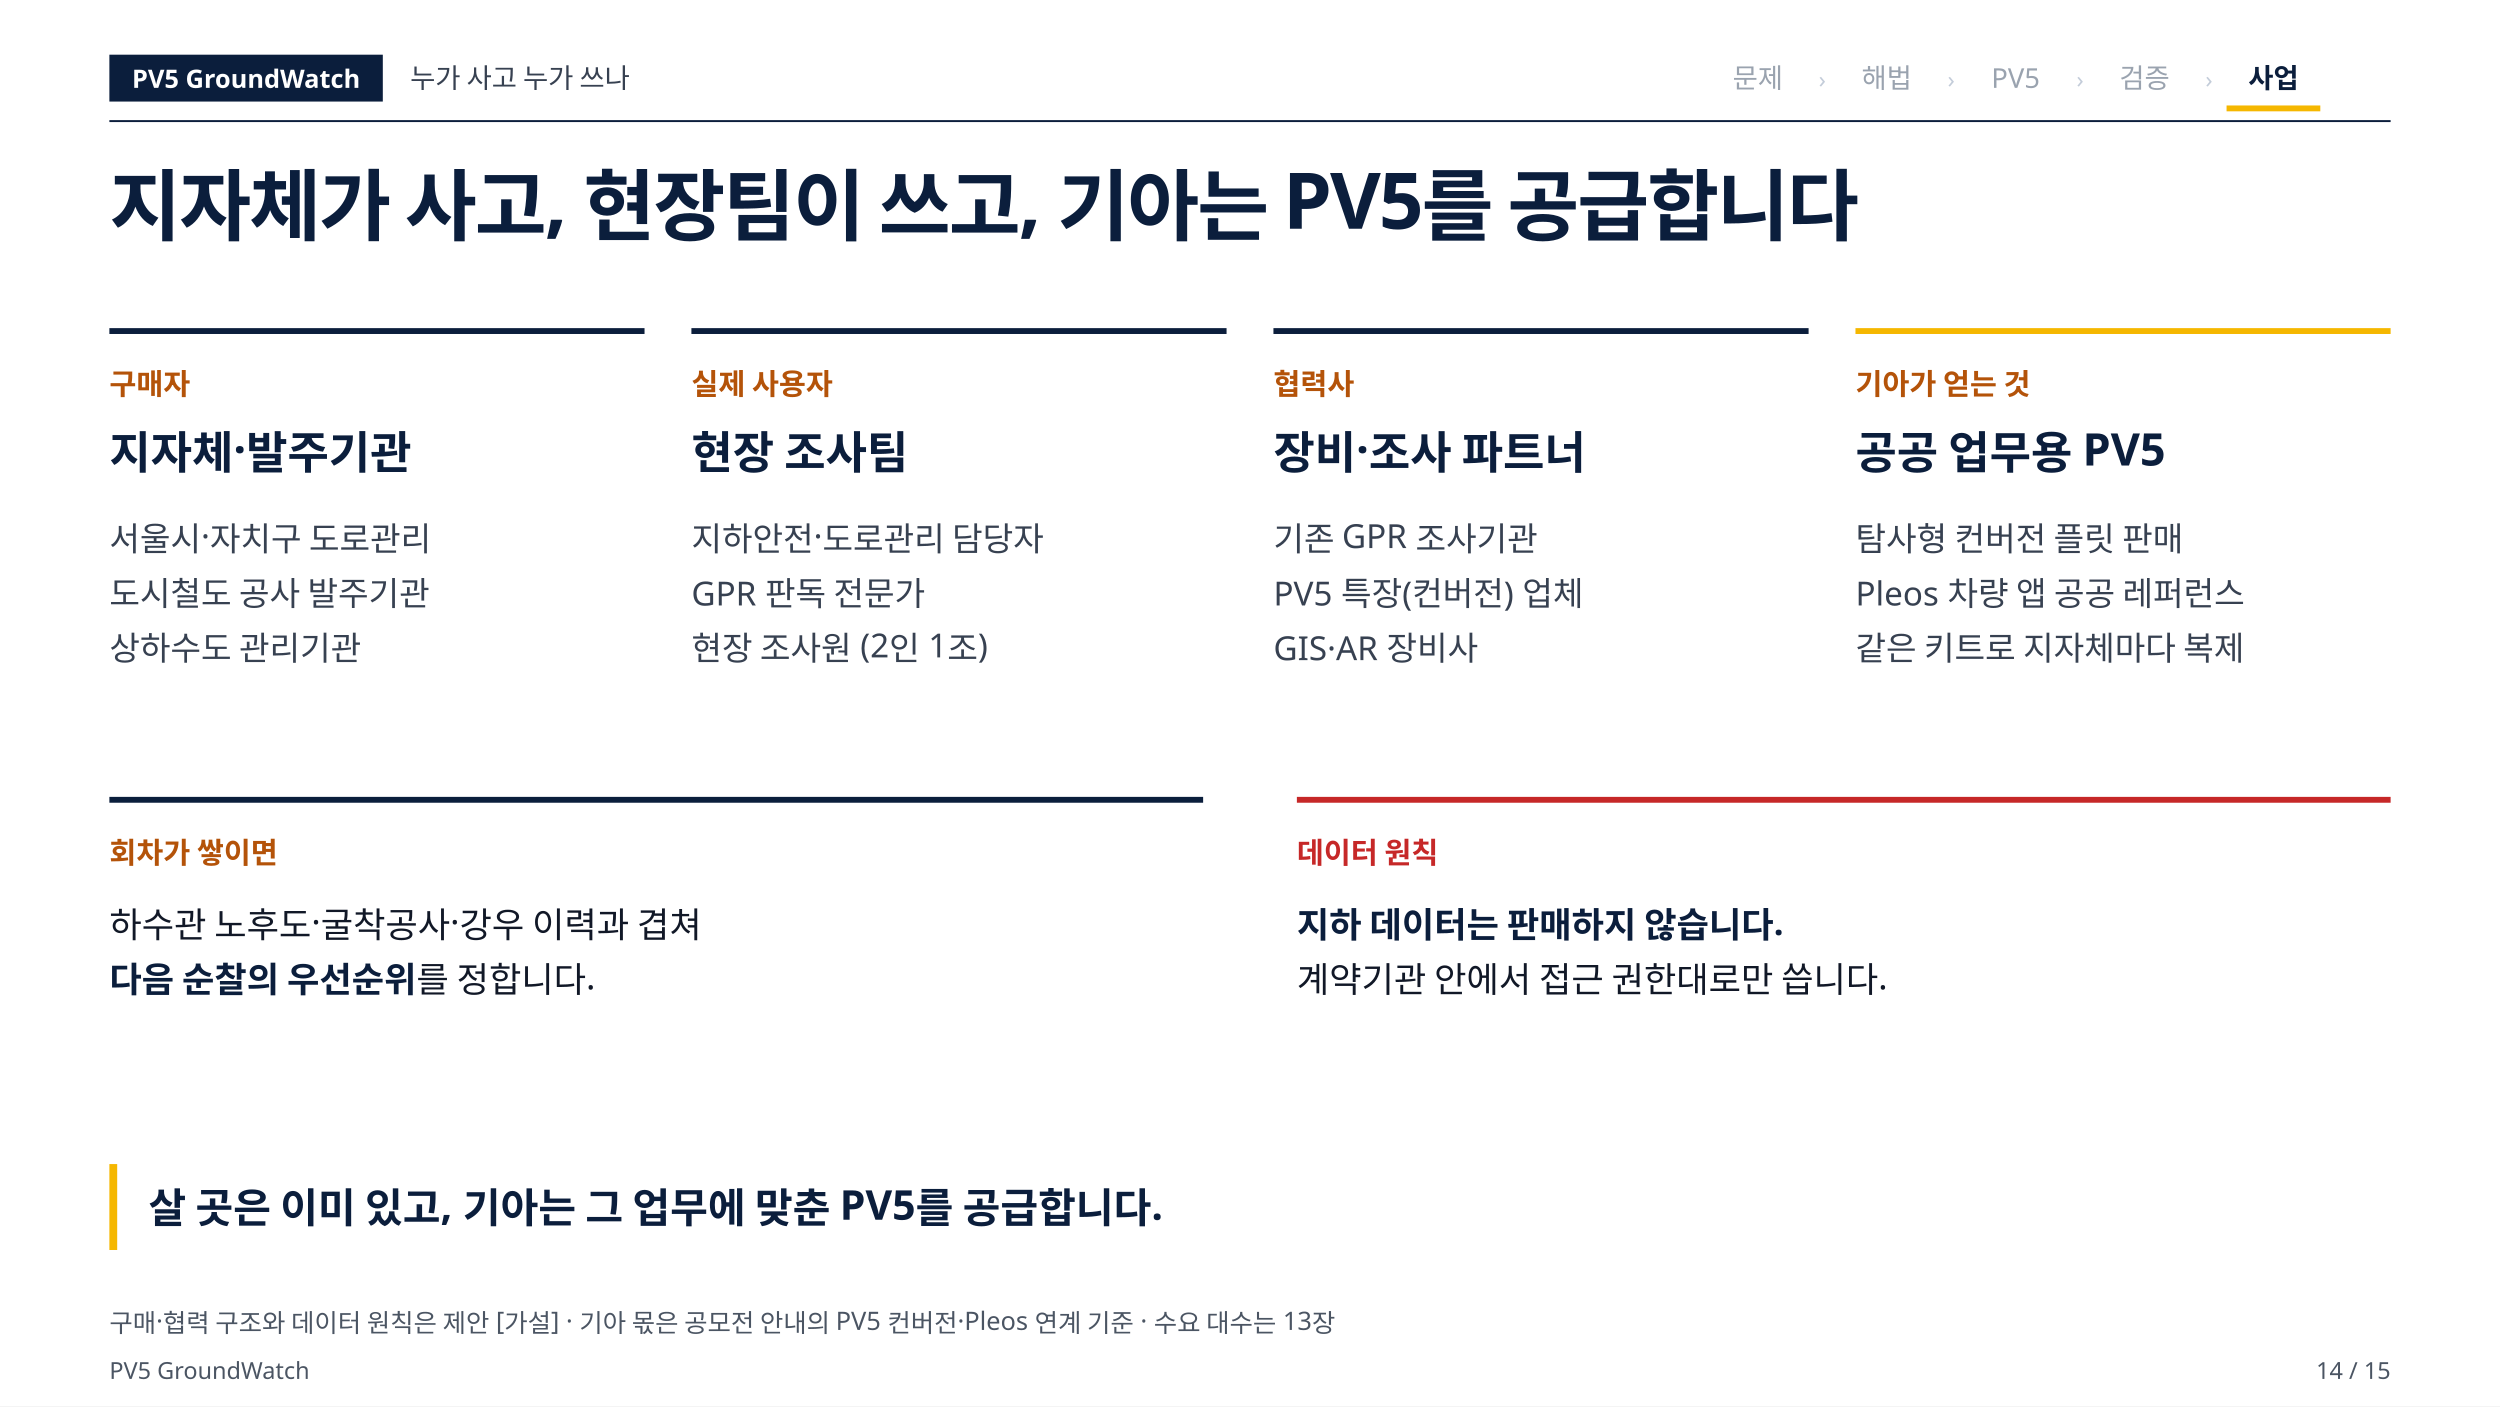
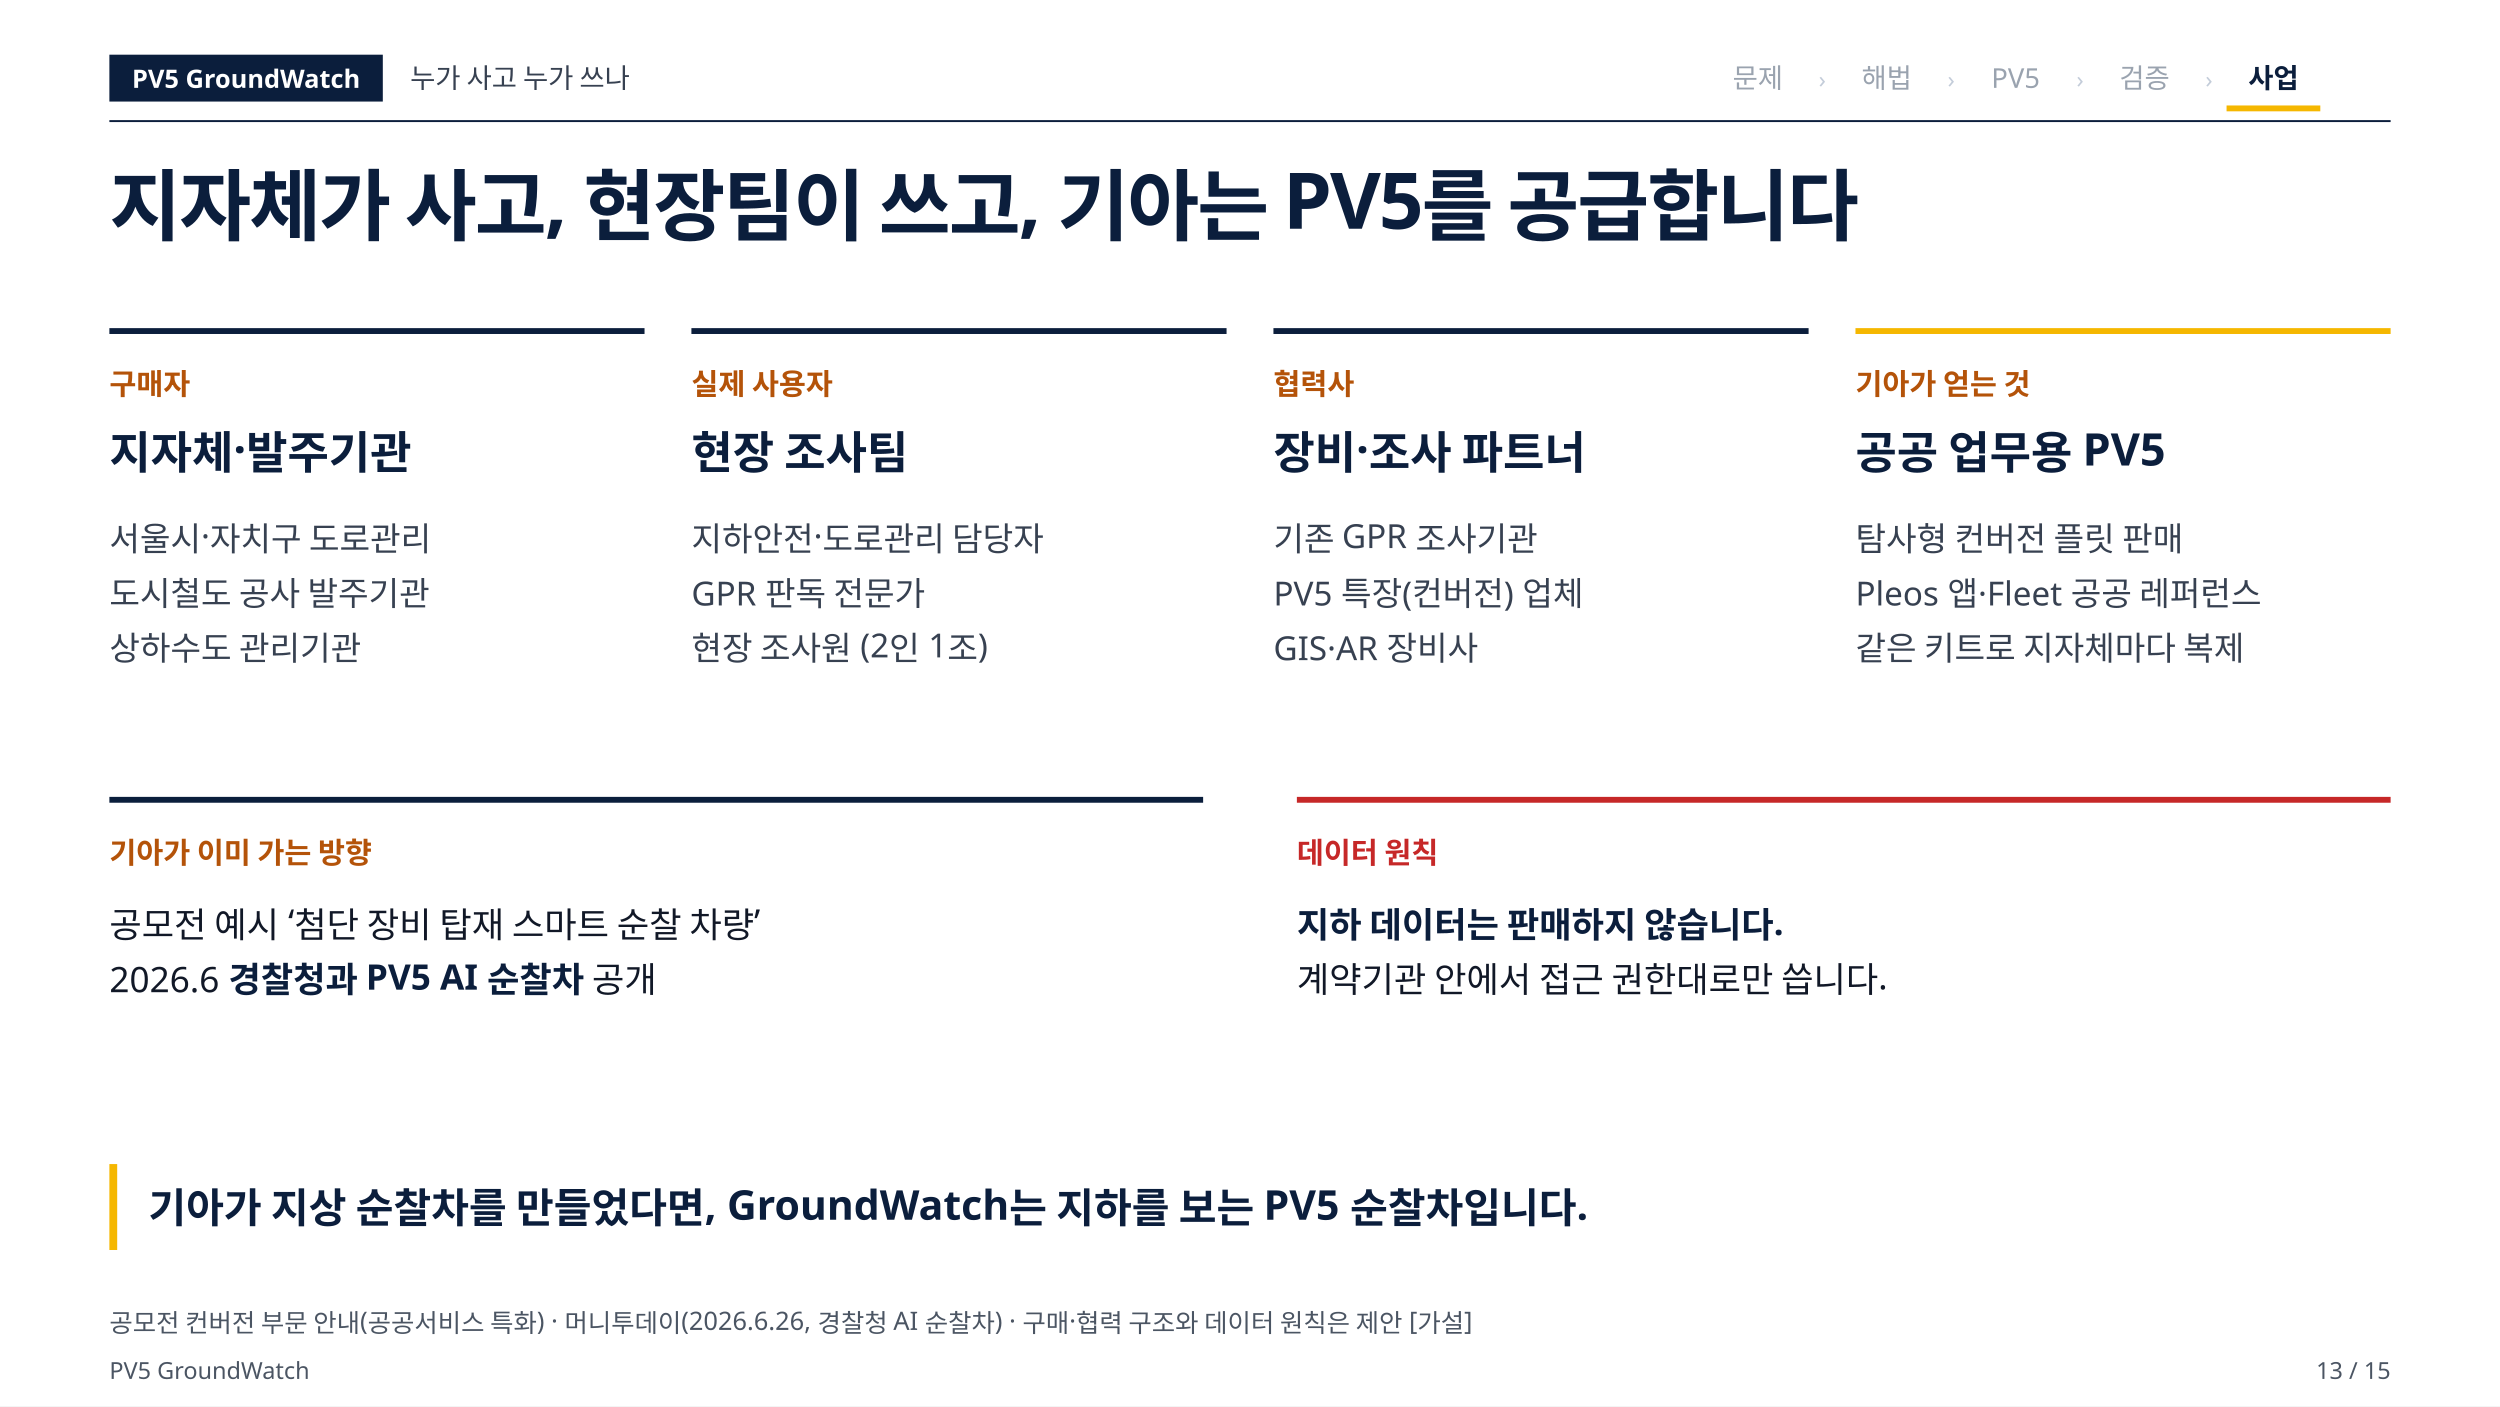
<svg xmlns="http://www.w3.org/2000/svg" viewBox="0 0 1280 720" lang="ko-KR" data-pptx-page-role="content" font-family="Pretendard, 'Malgun Gothic', sans-serif">
  <rect id="bg" x="0" y="0" width="1280" height="720" fill="#FFFFFF" />
  <g id="header" data-pptx-role="header" data-pptx-bounds="56 24 1168 40">
    <rect x="56" y="28" width="140" height="24" fill="#0B1E3C" />
    <text x="126" y="45" font-size="13" font-weight="bold" fill="#FFFFFF" text-anchor="middle">PV5 GroundWatch</text>
    <text x="210" y="45" font-size="14" fill="#374151">누가 사고 누가 쓰나</text>
    <text x="900" y="45" font-size="14" font-weight="normal" fill="#9AA3AF" text-anchor="middle">문제</text>
    <text x="933" y="45" font-size="12" fill="#C3CCD9" text-anchor="middle">›</text>
    <text x="966" y="45" font-size="14" font-weight="normal" fill="#9AA3AF" text-anchor="middle">해법</text>
    <text x="999" y="45" font-size="12" fill="#C3CCD9" text-anchor="middle">›</text>
    <text x="1032" y="45" font-size="14" font-weight="normal" fill="#9AA3AF" text-anchor="middle">PV5</text>
    <text x="1065" y="45" font-size="12" fill="#C3CCD9" text-anchor="middle">›</text>
    <text x="1098" y="45" font-size="14" font-weight="normal" fill="#9AA3AF" text-anchor="middle">검증</text>
    <text x="1131" y="45" font-size="12" fill="#C3CCD9" text-anchor="middle">›</text>
    <text x="1164" y="45" font-size="14" font-weight="bold" fill="#0B1E3C" text-anchor="middle">사업</text>
    <rect x="1140" y="54" width="48" height="3" fill="#F5B700" />
    <line x1="56" y1="62" x2="1224" y2="62" stroke="#0B1E3C" stroke-width="1" />
  </g>
  <g id="title" data-pptx-bounds="56 80 1168 56" letter-spacing="-1">
    <text x="56" y="120" font-size="40" font-weight="bold" fill="#0B1E3C">지자체가 사고, 현장팀이 쓰고, 기아는 PV5를 공급합니다</text>
  </g>
  <g id="who0" data-pptx-bounds="56 168 274 230">
    <rect x="56" y="168" width="274" height="3" fill="#0B1E3C" />
    <text x="56" y="202" font-size="15" font-weight="bold" fill="#B45309">구매자</text>
    <text x="56" y="240" font-size="23" font-weight="bold" fill="#0B1E3C">지자체·발주기관</text>
    <text x="56" y="282" font-size="17" fill="#374151">서울시·자치구 도로관리</text>
    <text x="56" y="310" font-size="17" fill="#374151">도시철도 공사 발주기관</text>
    <text x="56" y="338" font-size="17" fill="#374151">상하수도 관리기관</text>
  </g>
  <g id="who1" data-pptx-bounds="354 168 274 230">
    <rect x="354" y="168" width="274" height="3" fill="#0B1E3C" />
    <text x="354" y="202" font-size="15" font-weight="bold" fill="#B45309">실제 사용자</text>
    <text x="354" y="240" font-size="23" font-weight="bold" fill="#0B1E3C">현장 조사팀</text>
    <text x="354" y="282" font-size="17" fill="#374151">지하안전·도로관리 담당자</text>
    <text x="354" y="310" font-size="17" fill="#374151">GPR 판독 전문가</text>
    <text x="354" y="338" font-size="17" fill="#374151">현장 조사원 (2인 1조)</text>
  </g>
  <g id="who2" data-pptx-bounds="652 168 274 230">
    <rect x="652" y="168" width="274" height="3" fill="#0B1E3C" />
    <text x="652" y="202" font-size="15" font-weight="bold" fill="#B45309">협력사</text>
    <text x="652" y="240" font-size="23" font-weight="bold" fill="#0B1E3C">장비·조사 파트너</text>
    <text x="652" y="282" font-size="17" fill="#374151">기존 GPR 조사기관</text>
    <text x="652" y="310" font-size="17" fill="#374151">PV5 특장(컨버전) 업체</text>
    <text x="652" y="338" font-size="17" fill="#374151">GIS·AR 장비사</text>
  </g>
  <g id="who3" data-pptx-bounds="950 168 274 230">
    <rect x="950" y="168" width="274" height="3" fill="#F5B700" />
    <text x="950" y="202" font-size="15" font-weight="bold" fill="#B45309">기아가 얻는 것</text>
    <text x="950" y="240" font-size="23" font-weight="bold" fill="#0B1E3C">공공 업무용 PV5</text>
    <text x="950" y="282" font-size="17" fill="#374151">탐사형 컨버전 플릿 판매</text>
-     <text x="950" y="310" font-size="17" fill="#374151">Pleos 차량 앱 공공 레퍼런스</text>
+     <text x="950" y="310" font-size="17" fill="#374151">Pleos 앱·Fleet 공공 레퍼런스</text>
    <text x="950" y="338" font-size="17" fill="#374151">같은 키트로 지자체마다 복제</text>
  </g>
  <g id="data" data-pptx-bounds="56 404 1168 130">
    <rect x="56" y="408" width="560" height="3" fill="#0B1E3C" />
-     <text x="56" y="442" font-size="15" font-weight="bold" fill="#B45309">회차가 쌓이면</text>
-     <text x="56" y="480" font-size="18" fill="#111827">하수관 노후도·굴착공사·강우 이력과 겹쳐</text>
-     <text x="56" y="508" font-size="18" fill="#111827">
-       <tspan font-weight="bold" fill="#0B1E3C">다음 순찰의 우선순위</tspan>를 정합니다.</text>
+     <text x="56" y="442" font-size="15" font-weight="bold" fill="#B45309">기아가 이미 가는 방향</text>
+     <text x="56" y="480" font-size="18" fill="#111827">공모전 예시 ‘첨단 장비 탑재 스마트 순찰 차량’</text>
+     <text x="56" y="508" font-size="18" fill="#111827">2026.6 <tspan font-weight="bold" fill="#0B1E3C">경찰청과 PV5 AI 순찰차</tspan> 공개</text>
    <rect x="664" y="408" width="560" height="3" fill="#C62828" />
    <text x="664" y="442" font-size="15" font-weight="bold" fill="#C62828">데이터 원칙</text>
    <text x="664" y="480" font-size="18" font-weight="bold" fill="#0B1E3C">지하 데이터는 판매하지 않습니다.</text>
    <text x="664" y="508" font-size="18" fill="#111827">계약기관 안에서 접근 권한대로만 씁니다.</text>
  </g>
  <g id="conclusion" data-pptx-bounds="56 596 1168 44">
    <rect x="56" y="596" width="4" height="44" fill="#F5B700" />
-     <text x="76" y="626" font-size="21" font-weight="bold" fill="#0B1E3C">살 곳은 이미 있고, 기아는 그 업무에 맞춘 PV5를 공급합니다.</text>
+     <text x="76" y="626" font-size="21" font-weight="bold" fill="#0B1E3C">기아가 지상 순찰차를 만들었다면, GroundWatch는 지하를 보는 PV5 순찰차입니다.</text>
  </g>
  <g id="source" data-pptx-bounds="56 668 1168 20">
-     <text x="56" y="682" font-size="13" fill="#4B5563">구매·협력 구조와 데이터 원칙은 제안 [가설] · 기아 몫은 공모전 안내의 PV5 컨버전·Pleos 연계 기준 · 수요 대수는 13장</text>
+     <text x="56" y="682" font-size="13" fill="#4B5563">공모전 컨버전 부문 안내(공공서비스 특화) · 머니투데이(2026.6.26, 경찰청 AI 순찰차) · 구매·협력 구조와 데이터 원칙은 제안 [가설]</text>
  </g>
  <g id="footer" data-pptx-role="footer" data-pptx-bounds="56 692 1168 22" fill="#4B5563" font-size="12">
    <text x="56" y="706">PV5 GroundWatch</text>
-     <text x="1224" y="706" text-anchor="end">14 / 15</text>
+     <text x="1224" y="706" text-anchor="end">13 / 15</text>
  </g>
</svg>
